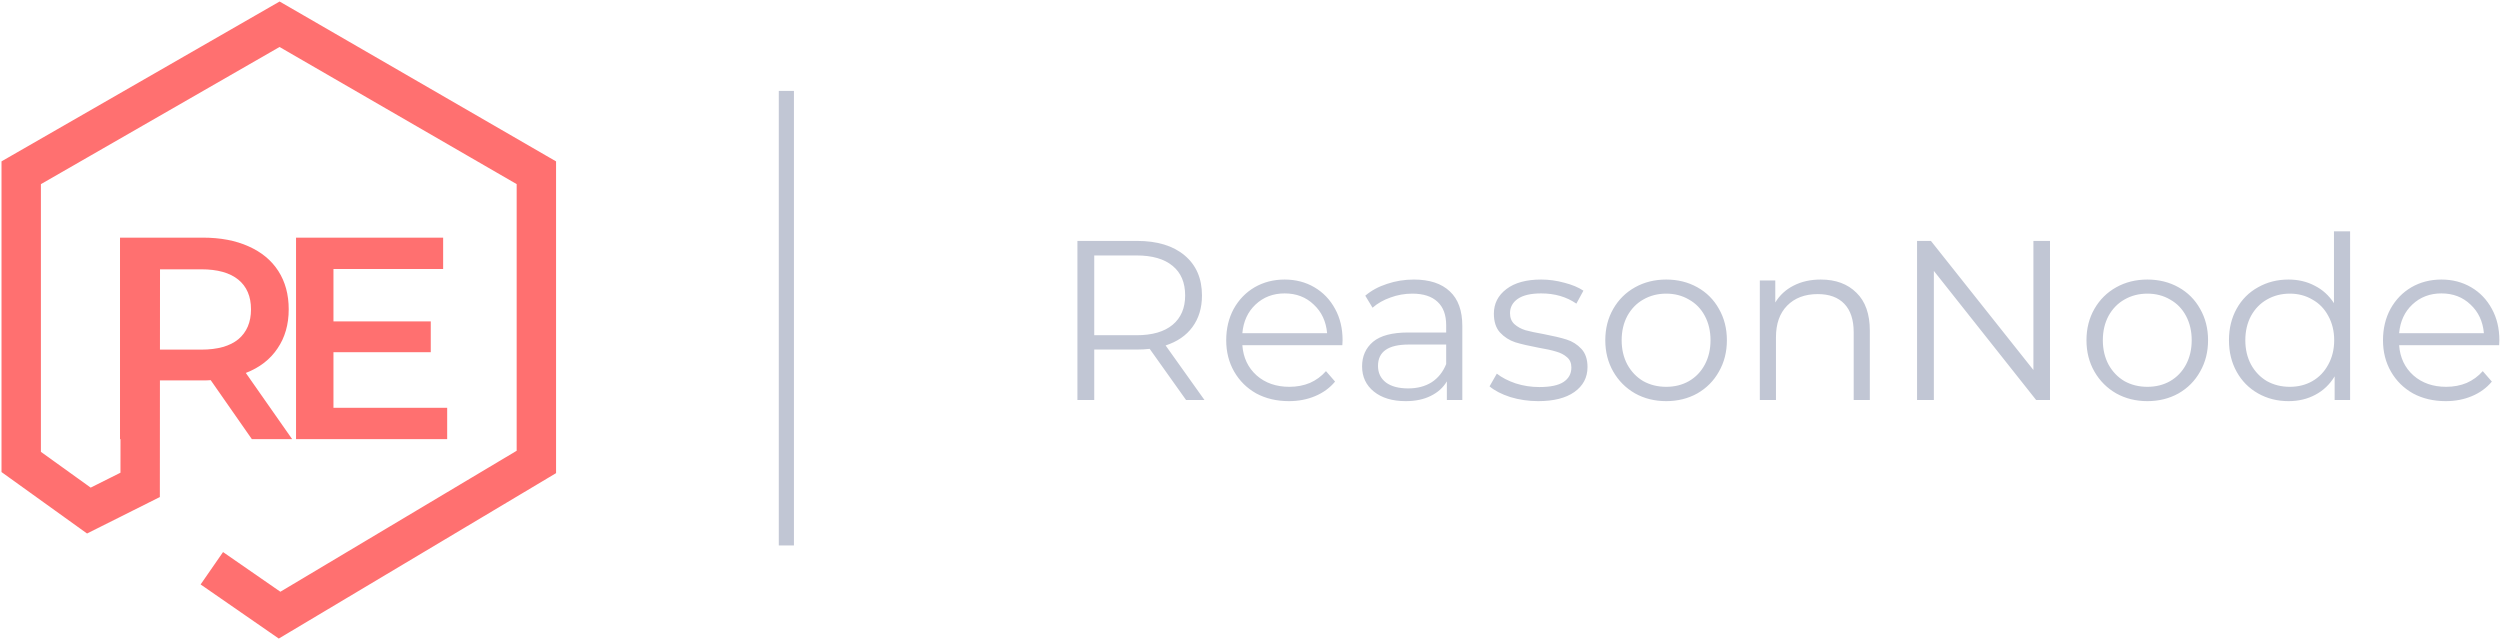
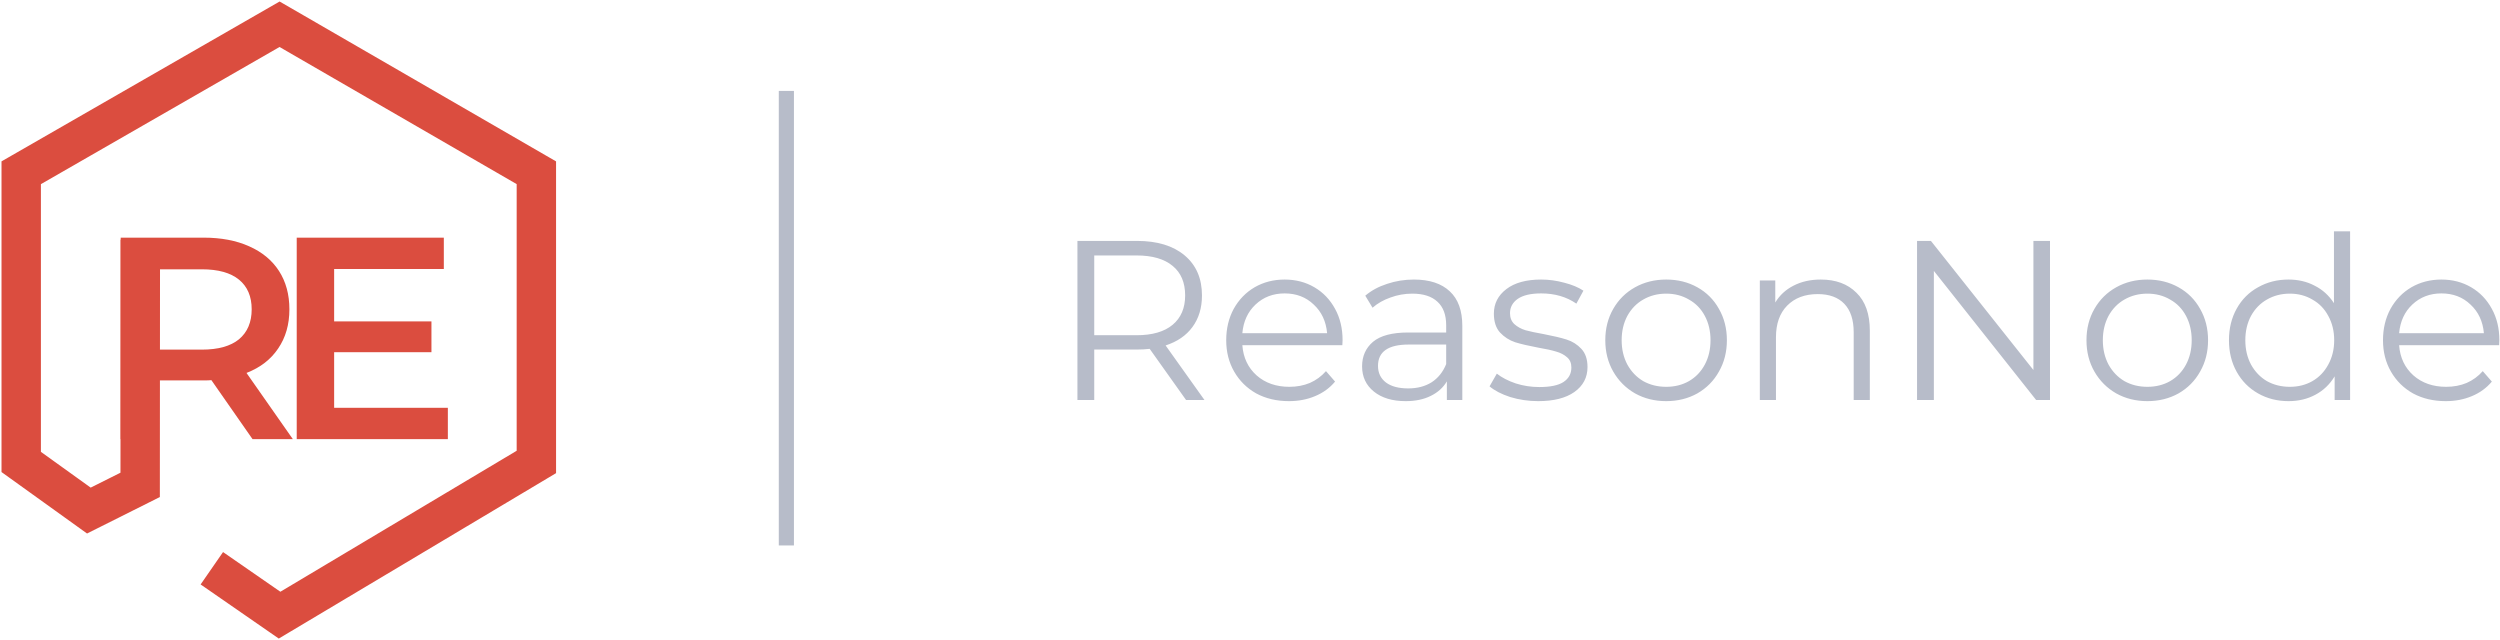
<svg xmlns="http://www.w3.org/2000/svg" xmlns:xlink="http://www.w3.org/1999/xlink" width="825" height="211" viewBox="0 0 825 211" version="1.1">
  <g id="Canvas" transform="translate(295 319)">
    <g id="reason-node">
      <g id="text and rect">
        <g id="Logo">
          <g id="Vector">
-             <use xlink:href="#path0_stroke" transform="translate(-288 -311)" fill="#FF7070" />
+             <use xlink:href="#path0_stroke" transform="translate(-288 -311)" fill="#DB4D3F" />
          </g>
          <g id="RE">
-             <use xlink:href="#path1_fill" transform="translate(-264.325 -266.079)" fill="#FF7070" />
+             <use xlink:href="#path1_fill" transform="translate(-264.1 -266.079)" fill="#DB4D3F" />
          </g>
        </g>
        <g id="Rectangle 2">
-           <use xlink:href="#path2_fill" transform="translate(-38 -289)" fill="#C1C6D4" />
+           <use xlink:href="#path2_fill" transform="translate(-38 -289)" fill="#B7BCC9" />
        </g>
        <g id="ReasonNode">
-           <use xlink:href="#path3_fill" transform="translate(52 -260)" fill="#C1C6D4" />
+           <use xlink:href="#path3_fill" transform="translate(52 -260)" fill="#B7BCC9" />
        </g>
      </g>
    </g>
  </g>
  <defs>
    <path id="path0_stroke" d="M 85.26 195L 81.56 200.344L 84.999 202.725L 88.59 200.582L 85.26 195ZM 170 144.444L 173.33 150.027L 176.5 148.135L 176.5 144.444L 170 144.444ZM 170 49.008L 176.5 49.008L 176.5 45.258L 173.254 43.381L 170 49.008ZM 85.26 0L 88.514 -5.627L 85.27 -7.503L 82.021 -5.635L 85.26 0ZM 0 49.008L -3.239 43.373L -6.5 45.247L -6.5 49.008L 0 49.008ZM 0 144.444L -6.5 144.444L -6.5 147.778L -3.793 149.723L 0 144.444ZM 22.326 160.486L 18.533 165.765L 21.724 168.057L 25.237 166.298L 22.326 160.486ZM 39.253 152.008L 42.164 157.819L 45.75 156.023L 45.753 152.012L 39.253 152.008ZM 59.205 184.868L 81.56 200.344L 88.96 189.656L 66.605 174.18L 59.205 184.868ZM 88.59 200.582L 173.33 150.027L 166.67 138.862L 81.93 189.418L 88.59 200.582ZM 176.5 144.444L 176.5 49.008L 163.5 49.008L 163.5 144.444L 176.5 144.444ZM 173.254 43.381L 88.514 -5.627L 82.006 5.627L 166.746 54.635L 173.254 43.381ZM 82.021 -5.635L -3.239 43.373L 3.239 54.643L 88.499 5.635L 82.021 -5.635ZM -6.5 49.008L -6.5 144.444L 6.5 144.444L 6.5 49.008L -6.5 49.008ZM -3.793 149.723L 18.533 165.765L 26.119 155.207L 3.793 139.166L -3.793 149.723ZM 25.237 166.298L 42.164 157.819L 36.342 146.196L 19.415 154.674L 25.237 166.298ZM 45.753 152.012L 45.81 71.099L 32.81 71.09L 32.753 152.003L 45.753 152.012Z" />
    <path id="path1_fill" d="M 52.44 92L 38.855 72.525C 38.285 72.588 37.43 72.62 36.29 72.62L 21.28 72.62L 21.28 92L 8.93 92L 8.93 25.5L 36.29 25.5C 42.053 25.5 47.057 26.45 51.3 28.35C 55.607 30.25 58.9 32.973 61.18 36.52C 63.46 40.067 64.6 44.278 64.6 49.155C 64.6 54.158 63.365 58.465 60.895 62.075C 58.488 65.685 55.005 68.377 50.445 70.15L 65.74 92L 52.44 92ZM 52.155 49.155C 52.155 44.912 50.762 41.65 47.975 39.37C 45.188 37.09 41.103 35.95 35.72 35.95L 21.28 35.95L 21.28 62.455L 35.72 62.455C 41.103 62.455 45.188 61.315 47.975 59.035C 50.762 56.692 52.155 53.398 52.155 49.155ZM 116.892 81.645L 116.892 92L 67.017 92L 67.017 25.5L 115.562 25.5L 115.562 35.855L 79.367 35.855L 79.367 53.145L 111.477 53.145L 111.477 63.31L 79.367 63.31L 79.367 81.645L 116.892 81.645Z" />
    <path id="path2_fill" d="M 0 0L 5 0L 5 150L 0 150L 0 0Z" />
    <path id="path3_fill" d="M 44.4 73L 32.4 56.125C 31.05 56.275 29.65 56.35 28.2 56.35L 14.1 56.35L 14.1 73L 8.55 73L 8.55 20.5L 28.2 20.5C 34.9 20.5 40.15 22.1 43.95 25.3C 47.75 28.5 49.65 32.9 49.65 38.5C 49.65 42.6 48.6 46.075 46.5 48.925C 44.45 51.725 41.5 53.75 37.65 55L 50.475 73L 44.4 73ZM 28.05 51.625C 33.25 51.625 37.225 50.475 39.975 48.175C 42.725 45.875 44.1 42.65 44.1 38.5C 44.1 34.25 42.725 31 39.975 28.75C 37.225 26.45 33.25 25.3 28.05 25.3L 14.1 25.3L 14.1 51.625L 28.05 51.625ZM 95.974 54.925L 62.974 54.925C 63.274 59.025 64.849 62.35 67.699 64.9C 70.549 67.4 74.149 68.65 78.499 68.65C 80.949 68.65 83.199 68.225 85.249 67.375C 87.299 66.475 89.074 65.175 90.574 63.475L 93.574 66.925C 91.824 69.025 89.624 70.625 86.974 71.725C 84.374 72.825 81.499 73.375 78.349 73.375C 74.299 73.375 70.699 72.525 67.549 70.825C 64.449 69.075 62.024 66.675 60.274 63.625C 58.524 60.575 57.649 57.125 57.649 53.275C 57.649 49.425 58.474 45.975 60.124 42.925C 61.824 39.875 64.124 37.5 67.024 35.8C 69.974 34.1 73.274 33.25 76.924 33.25C 80.574 33.25 83.849 34.1 86.749 35.8C 89.649 37.5 91.924 39.875 93.574 42.925C 95.224 45.925 96.049 49.375 96.049 53.275L 95.974 54.925ZM 76.924 37.825C 73.124 37.825 69.924 39.05 67.324 41.5C 64.774 43.9 63.324 47.05 62.974 50.95L 90.949 50.95C 90.599 47.05 89.124 43.9 86.524 41.5C 83.974 39.05 80.774 37.825 76.924 37.825ZM 119.589 33.25C 124.739 33.25 128.689 34.55 131.439 37.15C 134.189 39.7 135.564 43.5 135.564 48.55L 135.564 73L 130.464 73L 130.464 66.85C 129.264 68.9 127.489 70.5 125.139 71.65C 122.839 72.8 120.089 73.375 116.889 73.375C 112.489 73.375 108.989 72.325 106.389 70.225C 103.789 68.125 102.489 65.35 102.489 61.9C 102.489 58.55 103.689 55.85 106.089 53.8C 108.539 51.75 112.414 50.725 117.714 50.725L 130.239 50.725L 130.239 48.325C 130.239 44.925 129.289 42.35 127.389 40.6C 125.489 38.8 122.714 37.9 119.064 37.9C 116.564 37.9 114.164 38.325 111.864 39.175C 109.564 39.975 107.589 41.1 105.939 42.55L 103.539 38.575C 105.539 36.875 107.939 35.575 110.739 34.675C 113.539 33.725 116.489 33.25 119.589 33.25ZM 117.714 69.175C 120.714 69.175 123.289 68.5 125.439 67.15C 127.589 65.75 129.189 63.75 130.239 61.15L 130.239 54.7L 117.864 54.7C 111.114 54.7 107.739 57.05 107.739 61.75C 107.739 64.05 108.614 65.875 110.364 67.225C 112.114 68.525 114.564 69.175 117.714 69.175ZM 160.603 73.375C 157.403 73.375 154.328 72.925 151.378 72.025C 148.478 71.075 146.203 69.9 144.553 68.5L 146.953 64.3C 148.603 65.6 150.678 66.675 153.178 67.525C 155.678 68.325 158.278 68.725 160.978 68.725C 164.578 68.725 167.228 68.175 168.928 67.075C 170.678 65.925 171.553 64.325 171.553 62.275C 171.553 60.825 171.078 59.7 170.128 58.9C 169.178 58.05 167.978 57.425 166.528 57.025C 165.078 56.575 163.153 56.15 160.753 55.75C 157.553 55.15 154.978 54.55 153.028 53.95C 151.078 53.3 149.403 52.225 148.003 50.725C 146.653 49.225 145.978 47.15 145.978 44.5C 145.978 41.2 147.353 38.5 150.103 36.4C 152.853 34.3 156.678 33.25 161.578 33.25C 164.128 33.25 166.678 33.6 169.228 34.3C 171.778 34.95 173.878 35.825 175.528 36.925L 173.203 41.2C 169.953 38.95 166.078 37.825 161.578 37.825C 158.178 37.825 155.603 38.425 153.853 39.625C 152.153 40.825 151.303 42.4 151.303 44.35C 151.303 45.85 151.778 47.05 152.728 47.95C 153.728 48.85 154.953 49.525 156.403 49.975C 157.853 50.375 159.853 50.8 162.403 51.25C 165.553 51.85 168.078 52.45 169.978 53.05C 171.878 53.65 173.503 54.675 174.853 56.125C 176.203 57.575 176.878 59.575 176.878 62.125C 176.878 65.575 175.428 68.325 172.528 70.375C 169.678 72.375 165.703 73.375 160.603 73.375ZM 202.847 73.375C 199.047 73.375 195.622 72.525 192.572 70.825C 189.522 69.075 187.122 66.675 185.372 63.625C 183.622 60.575 182.747 57.125 182.747 53.275C 182.747 49.425 183.622 45.975 185.372 42.925C 187.122 39.875 189.522 37.5 192.572 35.8C 195.622 34.1 199.047 33.25 202.847 33.25C 206.647 33.25 210.072 34.1 213.122 35.8C 216.172 37.5 218.547 39.875 220.247 42.925C 221.997 45.975 222.872 49.425 222.872 53.275C 222.872 57.125 221.997 60.575 220.247 63.625C 218.547 66.675 216.172 69.075 213.122 70.825C 210.072 72.525 206.647 73.375 202.847 73.375ZM 202.847 68.65C 205.647 68.65 208.147 68.025 210.347 66.775C 212.597 65.475 214.347 63.65 215.597 61.3C 216.847 58.95 217.472 56.275 217.472 53.275C 217.472 50.275 216.847 47.6 215.597 45.25C 214.347 42.9 212.597 41.1 210.347 39.85C 208.147 38.55 205.647 37.9 202.847 37.9C 200.047 37.9 197.522 38.55 195.272 39.85C 193.072 41.1 191.322 42.9 190.022 45.25C 188.772 47.6 188.147 50.275 188.147 53.275C 188.147 56.275 188.772 58.95 190.022 61.3C 191.322 63.65 193.072 65.475 195.272 66.775C 197.522 68.025 200.047 68.65 202.847 68.65ZM 253.843 33.25C 258.793 33.25 262.718 34.7 265.618 37.6C 268.568 40.45 270.043 44.625 270.043 50.125L 270.043 73L 264.718 73L 264.718 50.65C 264.718 46.55 263.693 43.425 261.643 41.275C 259.593 39.125 256.668 38.05 252.868 38.05C 248.618 38.05 245.243 39.325 242.743 41.875C 240.293 44.375 239.068 47.85 239.068 52.3L 239.068 73L 233.743 73L 233.743 33.55L 238.843 33.55L 238.843 40.825C 240.293 38.425 242.293 36.575 244.843 35.275C 247.443 33.925 250.443 33.25 253.843 33.25ZM 329.5 20.5L 329.5 73L 324.925 73L 291.175 30.4L 291.175 73L 285.625 73L 285.625 20.5L 290.2 20.5L 324.025 63.1L 324.025 20.5L 329.5 20.5ZM 361.636 73.375C 357.836 73.375 354.411 72.525 351.361 70.825C 348.311 69.075 345.911 66.675 344.161 63.625C 342.411 60.575 341.536 57.125 341.536 53.275C 341.536 49.425 342.411 45.975 344.161 42.925C 345.911 39.875 348.311 37.5 351.361 35.8C 354.411 34.1 357.836 33.25 361.636 33.25C 365.436 33.25 368.861 34.1 371.911 35.8C 374.961 37.5 377.336 39.875 379.036 42.925C 380.786 45.975 381.661 49.425 381.661 53.275C 381.661 57.125 380.786 60.575 379.036 63.625C 377.336 66.675 374.961 69.075 371.911 70.825C 368.861 72.525 365.436 73.375 361.636 73.375ZM 361.636 68.65C 364.436 68.65 366.936 68.025 369.136 66.775C 371.386 65.475 373.136 63.65 374.386 61.3C 375.636 58.95 376.261 56.275 376.261 53.275C 376.261 50.275 375.636 47.6 374.386 45.25C 373.136 42.9 371.386 41.1 369.136 39.85C 366.936 38.55 364.436 37.9 361.636 37.9C 358.836 37.9 356.311 38.55 354.061 39.85C 351.861 41.1 350.111 42.9 348.811 45.25C 347.561 47.6 346.936 50.275 346.936 53.275C 346.936 56.275 347.561 58.95 348.811 61.3C 350.111 63.65 351.861 65.475 354.061 66.775C 356.311 68.025 358.836 68.65 361.636 68.65ZM 428.532 17.35L 428.532 73L 423.432 73L 423.432 65.2C 421.832 67.85 419.707 69.875 417.057 71.275C 414.457 72.675 411.507 73.375 408.207 73.375C 404.507 73.375 401.157 72.525 398.157 70.825C 395.157 69.125 392.807 66.75 391.107 63.7C 389.407 60.65 388.557 57.175 388.557 53.275C 388.557 49.375 389.407 45.9 391.107 42.85C 392.807 39.8 395.157 37.45 398.157 35.8C 401.157 34.1 404.507 33.25 408.207 33.25C 411.407 33.25 414.282 33.925 416.832 35.275C 419.432 36.575 421.557 38.5 423.207 41.05L 423.207 17.35L 428.532 17.35ZM 408.657 68.65C 411.407 68.65 413.882 68.025 416.082 66.775C 418.332 65.475 420.082 63.65 421.332 61.3C 422.632 58.95 423.282 56.275 423.282 53.275C 423.282 50.275 422.632 47.6 421.332 45.25C 420.082 42.9 418.332 41.1 416.082 39.85C 413.882 38.55 411.407 37.9 408.657 37.9C 405.857 37.9 403.332 38.55 401.082 39.85C 398.882 41.1 397.132 42.9 395.832 45.25C 394.582 47.6 393.957 50.275 393.957 53.275C 393.957 56.275 394.582 58.95 395.832 61.3C 397.132 63.65 398.882 65.475 401.082 66.775C 403.332 68.025 405.857 68.65 408.657 68.65ZM 477.712 54.925L 444.712 54.925C 445.012 59.025 446.587 62.35 449.438 64.9C 452.288 67.4 455.887 68.65 460.238 68.65C 462.688 68.65 464.938 68.225 466.988 67.375C 469.038 66.475 470.812 65.175 472.312 63.475L 475.312 66.925C 473.562 69.025 471.362 70.625 468.712 71.725C 466.112 72.825 463.237 73.375 460.087 73.375C 456.037 73.375 452.438 72.525 449.288 70.825C 446.188 69.075 443.762 66.675 442.012 63.625C 440.262 60.575 439.387 57.125 439.387 53.275C 439.387 49.425 440.213 45.975 441.863 42.925C 443.562 39.875 445.863 37.5 448.762 35.8C 451.712 34.1 455.013 33.25 458.663 33.25C 462.312 33.25 465.588 34.1 468.488 35.8C 471.387 37.5 473.663 39.875 475.312 42.925C 476.962 45.925 477.788 49.375 477.788 53.275L 477.712 54.925ZM 458.663 37.825C 454.863 37.825 451.663 39.05 449.062 41.5C 446.512 43.9 445.062 47.05 444.712 50.95L 472.688 50.95C 472.337 47.05 470.863 43.9 468.262 41.5C 465.712 39.05 462.513 37.825 458.663 37.825Z" />
  </defs>
</svg>
